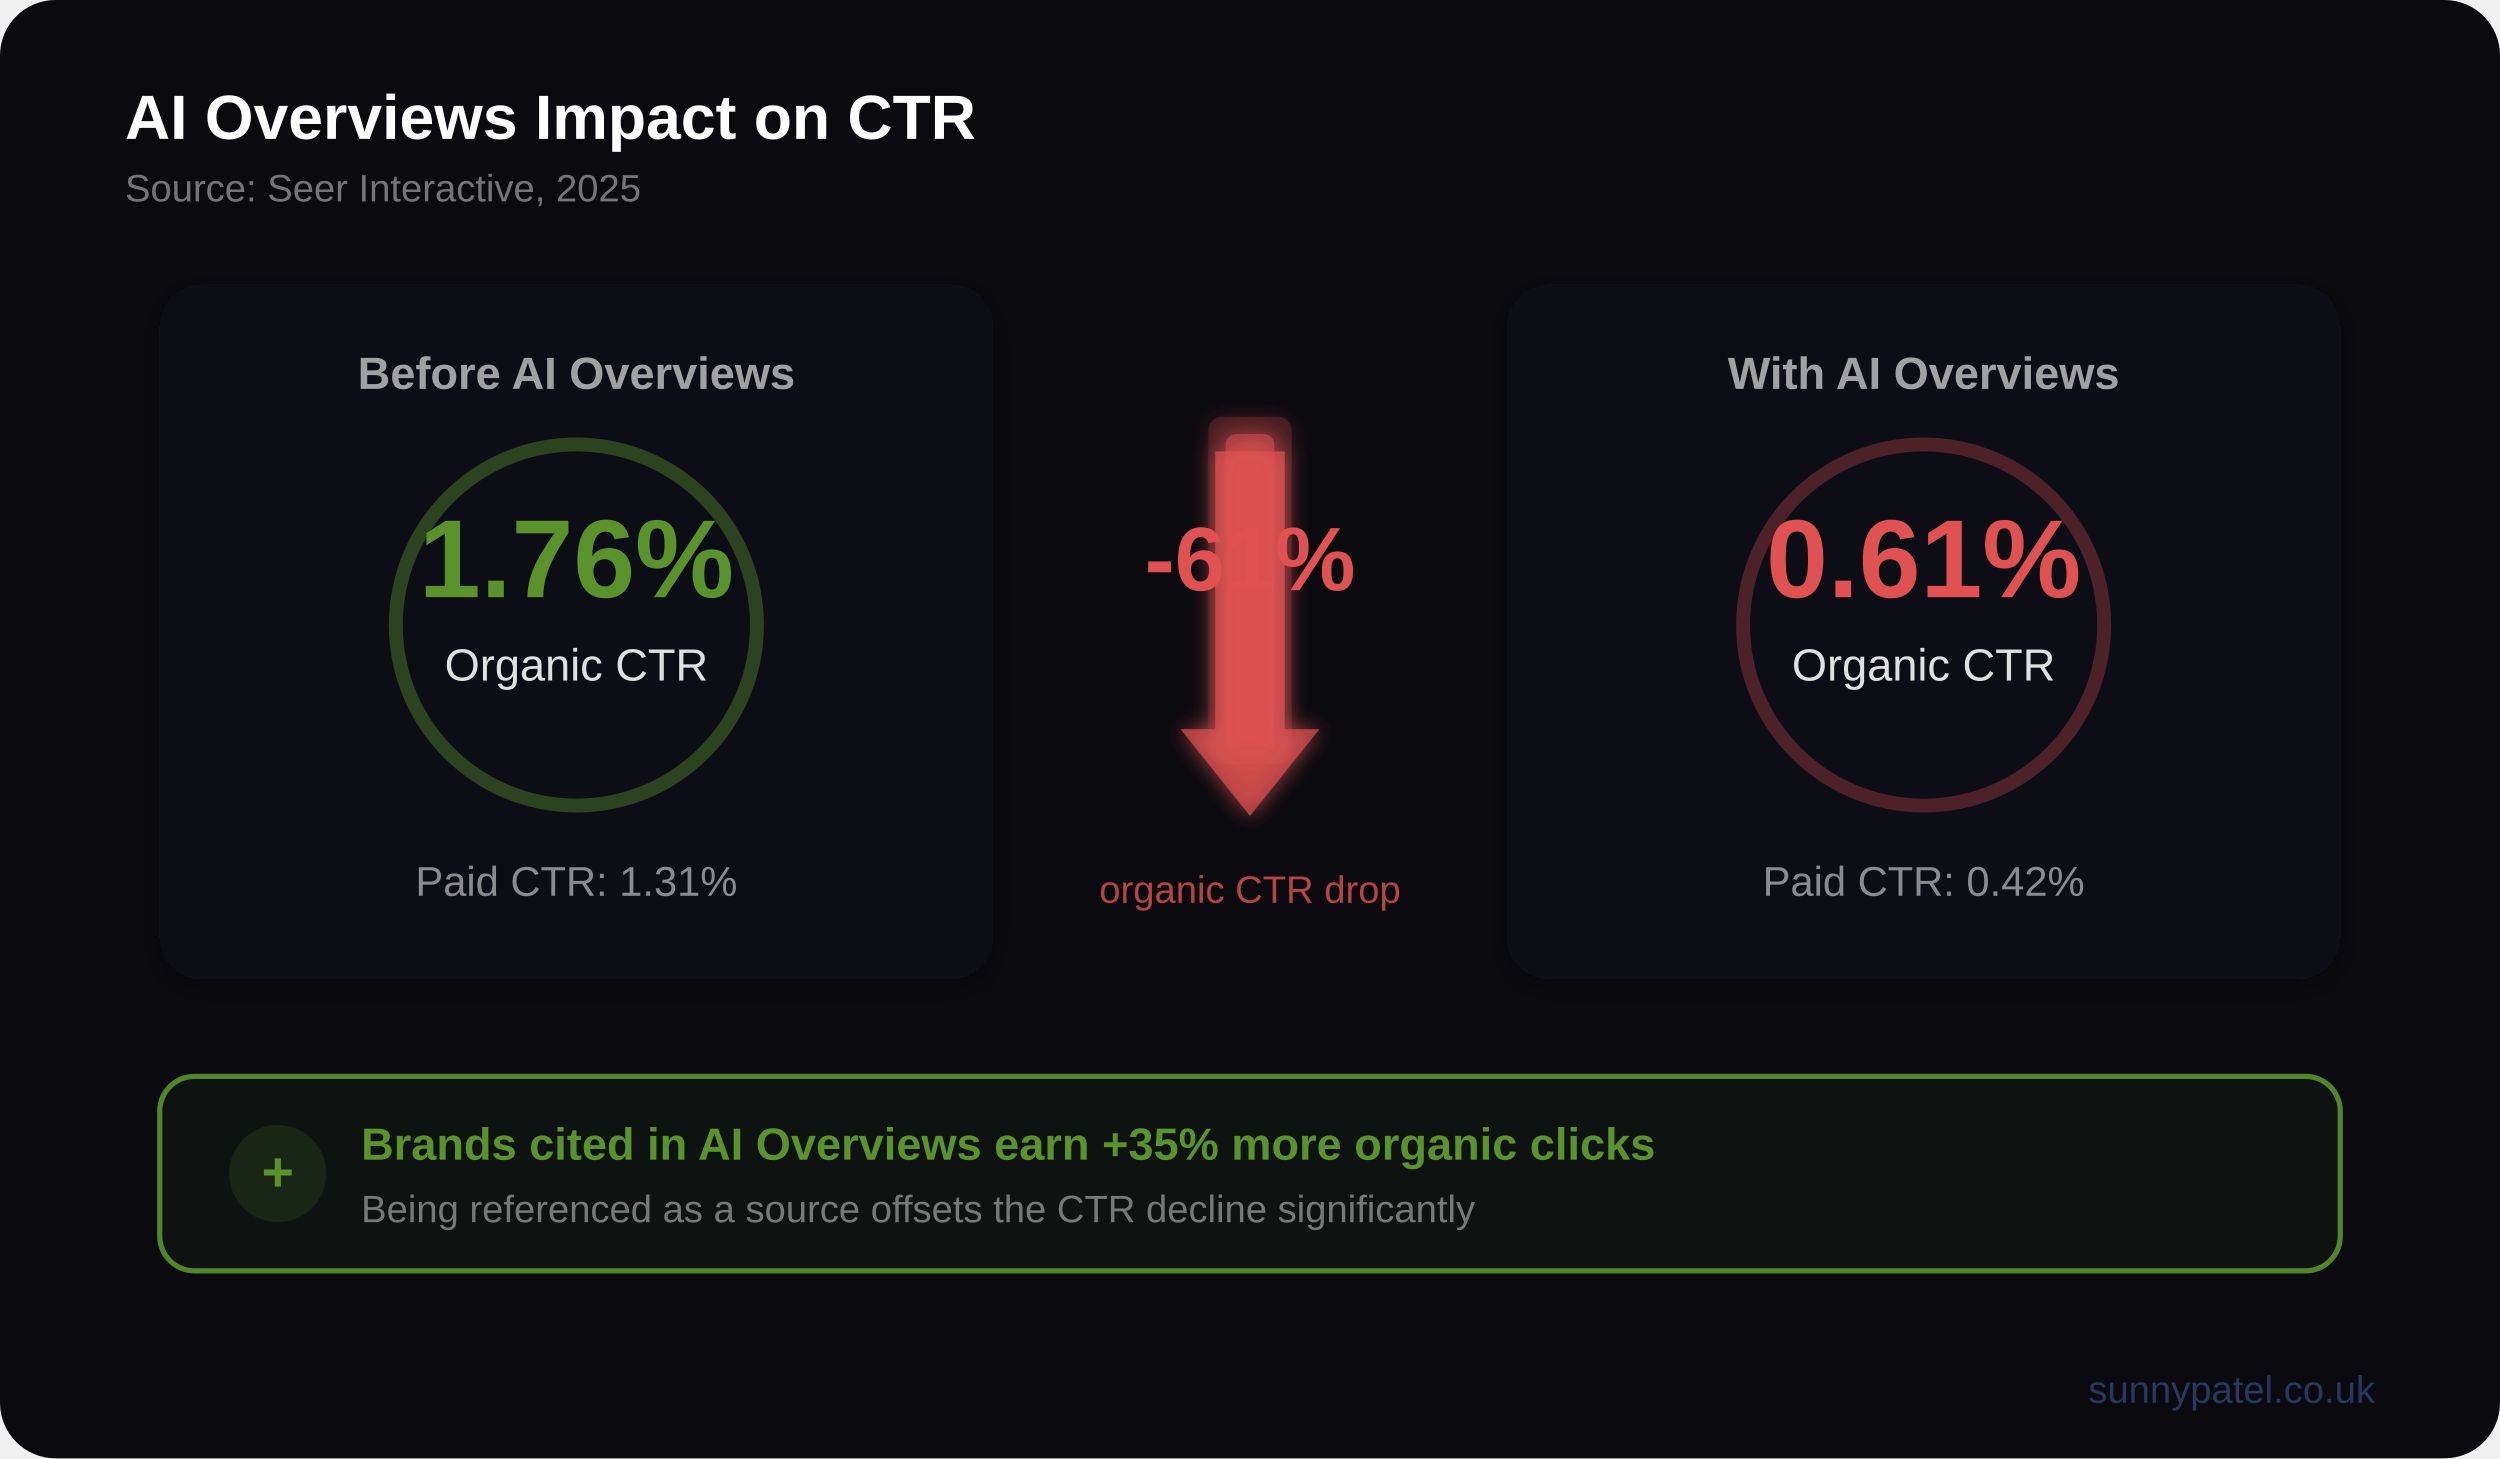
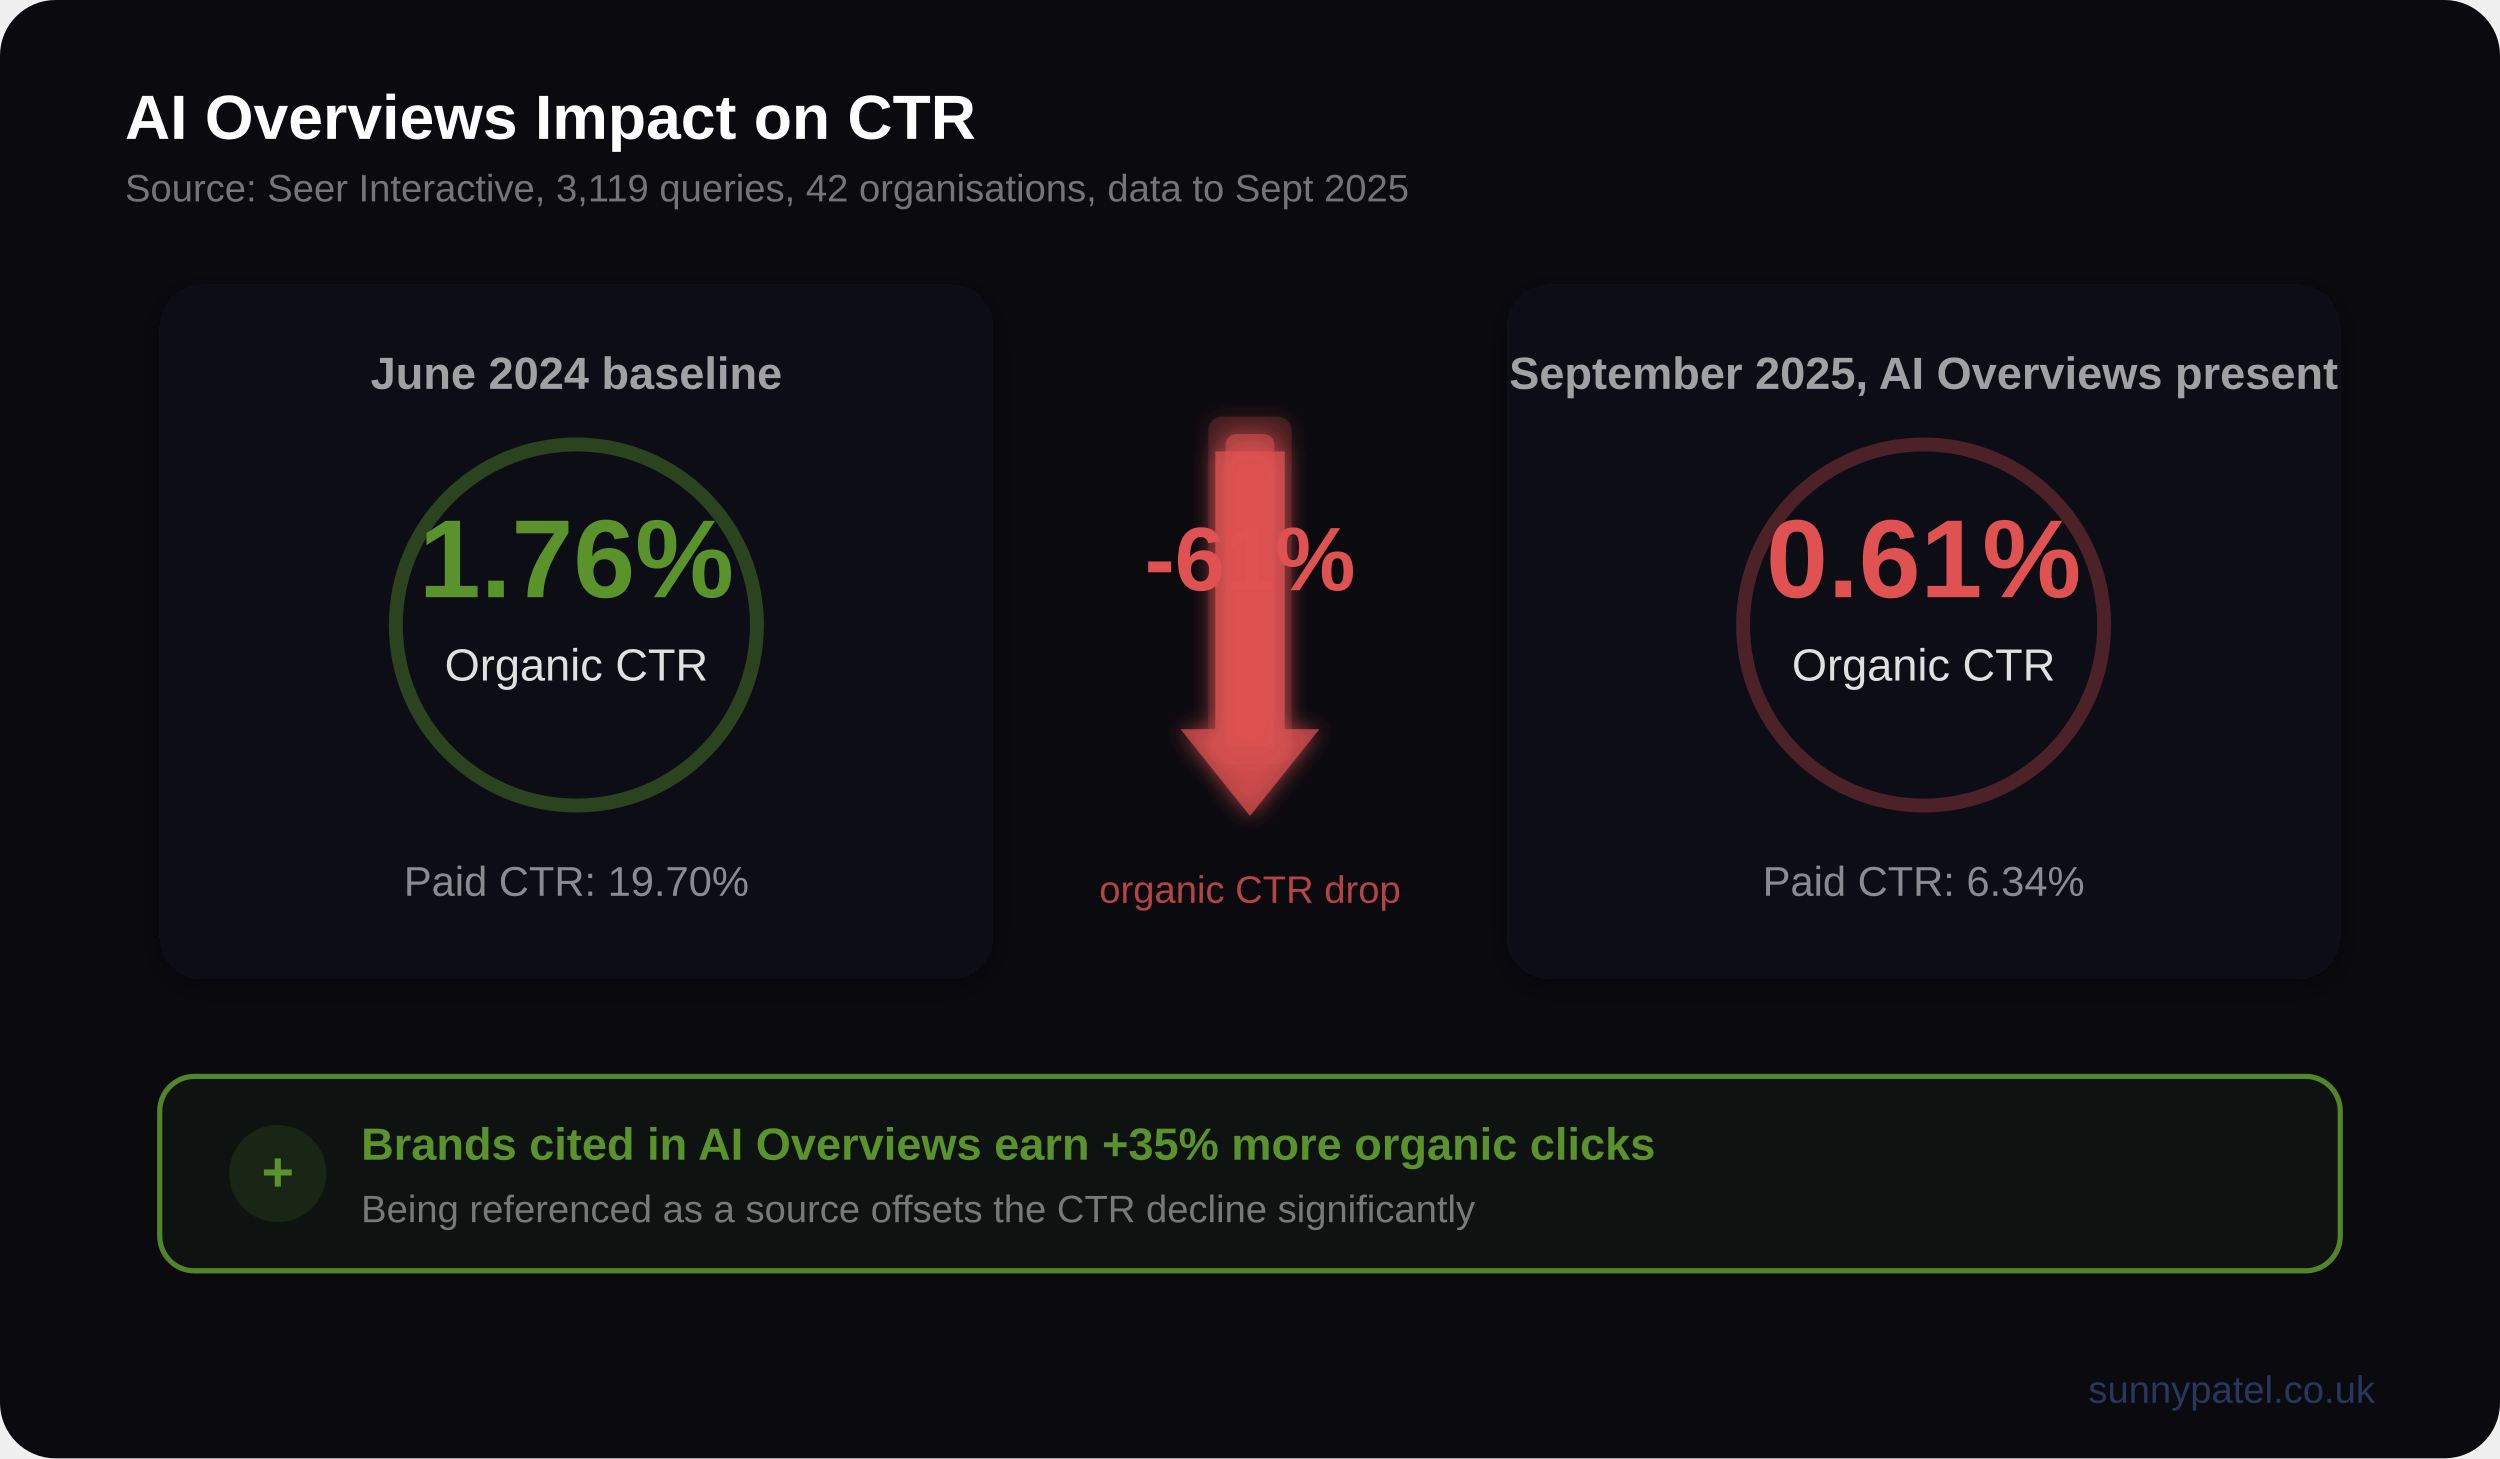
<svg xmlns="http://www.w3.org/2000/svg" viewBox="0 0 720 420" width="720" height="420">
  <defs>
    <filter id="cardShadow">
      <feDropShadow dx="0" dy="2" stdDeviation="4" flood-color="#000000" flood-opacity="0.3" />
    </filter>
    <filter id="arrowGlow">
      <feGaussianBlur stdDeviation="3" result="blur" />
      <feMerge>
        <feMergeNode in="blur" />
        <feMergeNode in="SourceGraphic" />
      </feMerge>
    </filter>
  </defs>
  <rect width="720" height="420" rx="16" ry="16" fill="#0a0a0f" />
  <text x="36" y="40" font-family="Arial, Helvetica, sans-serif" font-size="18" font-weight="bold" fill="#ffffff">AI Overviews Impact on CTR</text>
-   <text x="36" y="58" font-family="Arial, Helvetica, sans-serif" font-size="11" fill="#e0e0e0" opacity="0.5">Source: Seer Interactive, 2025</text>
+   <text x="36" y="58" font-family="Arial, Helvetica, sans-serif" font-size="11" fill="#e0e0e0" opacity="0.5">Source: Seer Interactive, 3,119 queries, 42 organisations, data to Sept 2025</text>
  <rect x="46" y="82" width="240" height="200" rx="12" ry="12" fill="#111118" filter="url(#cardShadow)" />
-   <text x="166" y="112" font-family="Arial, Helvetica, sans-serif" font-size="13" font-weight="bold" fill="#e0e0e0" text-anchor="middle" opacity="0.7">Before AI Overviews</text>
+   <text x="166" y="112" font-family="Arial, Helvetica, sans-serif" font-size="13" font-weight="bold" fill="#e0e0e0" text-anchor="middle" opacity="0.7">June 2024 baseline</text>
  <circle cx="166" cy="180" r="52" fill="none" stroke="#5a922c" stroke-width="4" opacity="0.3" />
  <circle cx="166" cy="180" r="52" fill="none" stroke="#5a922c" stroke-width="4" stroke-dasharray="327" stroke-dashoffset="0" opacity="0.15" />
  <text x="166" y="172" font-family="Arial, Helvetica, sans-serif" font-size="32" font-weight="bold" fill="#5a922c" text-anchor="middle">1.76%</text>
  <text x="166" y="196" font-family="Arial, Helvetica, sans-serif" font-size="13" fill="#e0e0e0" text-anchor="middle">Organic CTR</text>
-   <text x="166" y="258" font-family="Arial, Helvetica, sans-serif" font-size="12" fill="#e0e0e0" text-anchor="middle" opacity="0.6">Paid CTR: 1.31%</text>
+   <text x="166" y="258" font-family="Arial, Helvetica, sans-serif" font-size="12" fill="#e0e0e0" text-anchor="middle" opacity="0.6">Paid CTR: 19.70%</text>
  <rect x="434" y="82" width="240" height="200" rx="12" ry="12" fill="#111118" filter="url(#cardShadow)" />
-   <text x="554" y="112" font-family="Arial, Helvetica, sans-serif" font-size="13" font-weight="bold" fill="#e0e0e0" text-anchor="middle" opacity="0.7">With AI Overviews</text>
+   <text x="554" y="112" font-family="Arial, Helvetica, sans-serif" font-size="13" font-weight="bold" fill="#e0e0e0" text-anchor="middle" opacity="0.7">September 2025, AI Overviews present</text>
  <circle cx="554" cy="180" r="52" fill="none" stroke="#e05252" stroke-width="4" opacity="0.3" />
  <text x="554" y="172" font-family="Arial, Helvetica, sans-serif" font-size="32" font-weight="bold" fill="#e05252" text-anchor="middle">0.61%</text>
  <text x="554" y="196" font-family="Arial, Helvetica, sans-serif" font-size="13" fill="#e0e0e0" text-anchor="middle">Organic CTR</text>
-   <text x="554" y="258" font-family="Arial, Helvetica, sans-serif" font-size="12" fill="#e0e0e0" text-anchor="middle" opacity="0.6">Paid CTR: 0.42%</text>
+   <text x="554" y="258" font-family="Arial, Helvetica, sans-serif" font-size="12" fill="#e0e0e0" text-anchor="middle" opacity="0.6">Paid CTR: 6.34%</text>
  <g filter="url(#arrowGlow)">
    <rect x="348" y="120" width="24" height="100" rx="4" ry="4" fill="#e05252" opacity="0.2" />
    <rect x="353" y="125" width="14" height="90" rx="3" ry="3" fill="#e05252" opacity="0.5" />
    <polygon points="360,235 340,210 350,210 350,130 370,130 370,210 380,210" fill="#e05252" opacity="0.7" />
  </g>
  <text x="360" y="170" font-family="Arial, Helvetica, sans-serif" font-size="26" font-weight="bold" fill="#e05252" text-anchor="middle">-61%</text>
  <text x="360" y="260" font-family="Arial, Helvetica, sans-serif" font-size="11" fill="#e05252" text-anchor="middle" opacity="0.8">organic CTR drop</text>
  <rect x="46" y="310" width="628" height="56" rx="10" ry="10" fill="#0a0a0f" stroke="#5a922c" stroke-width="1.5" opacity="0.9" />
  <rect x="46" y="310" width="628" height="56" rx="10" ry="10" fill="#5a922c" opacity="0.06" />
  <circle cx="80" cy="338" r="14" fill="#5a922c" opacity="0.15" />
  <text x="80" y="343" font-family="Arial, Helvetica, sans-serif" font-size="16" fill="#5a922c" text-anchor="middle" font-weight="bold">+</text>
  <text x="104" y="334" font-family="Arial, Helvetica, sans-serif" font-size="13" font-weight="bold" fill="#5a922c">Brands cited in AI Overviews earn +35% more organic clicks</text>
  <text x="104" y="352" font-family="Arial, Helvetica, sans-serif" font-size="11" fill="#e0e0e0" opacity="0.5">Being referenced as a source offsets the CTR decline significantly</text>
  <text x="684" y="404" font-family="Arial, Helvetica, sans-serif" font-size="11" fill="#5B8AEF" text-anchor="end" opacity="0.35">sunnypatel.co.uk</text>
</svg>
